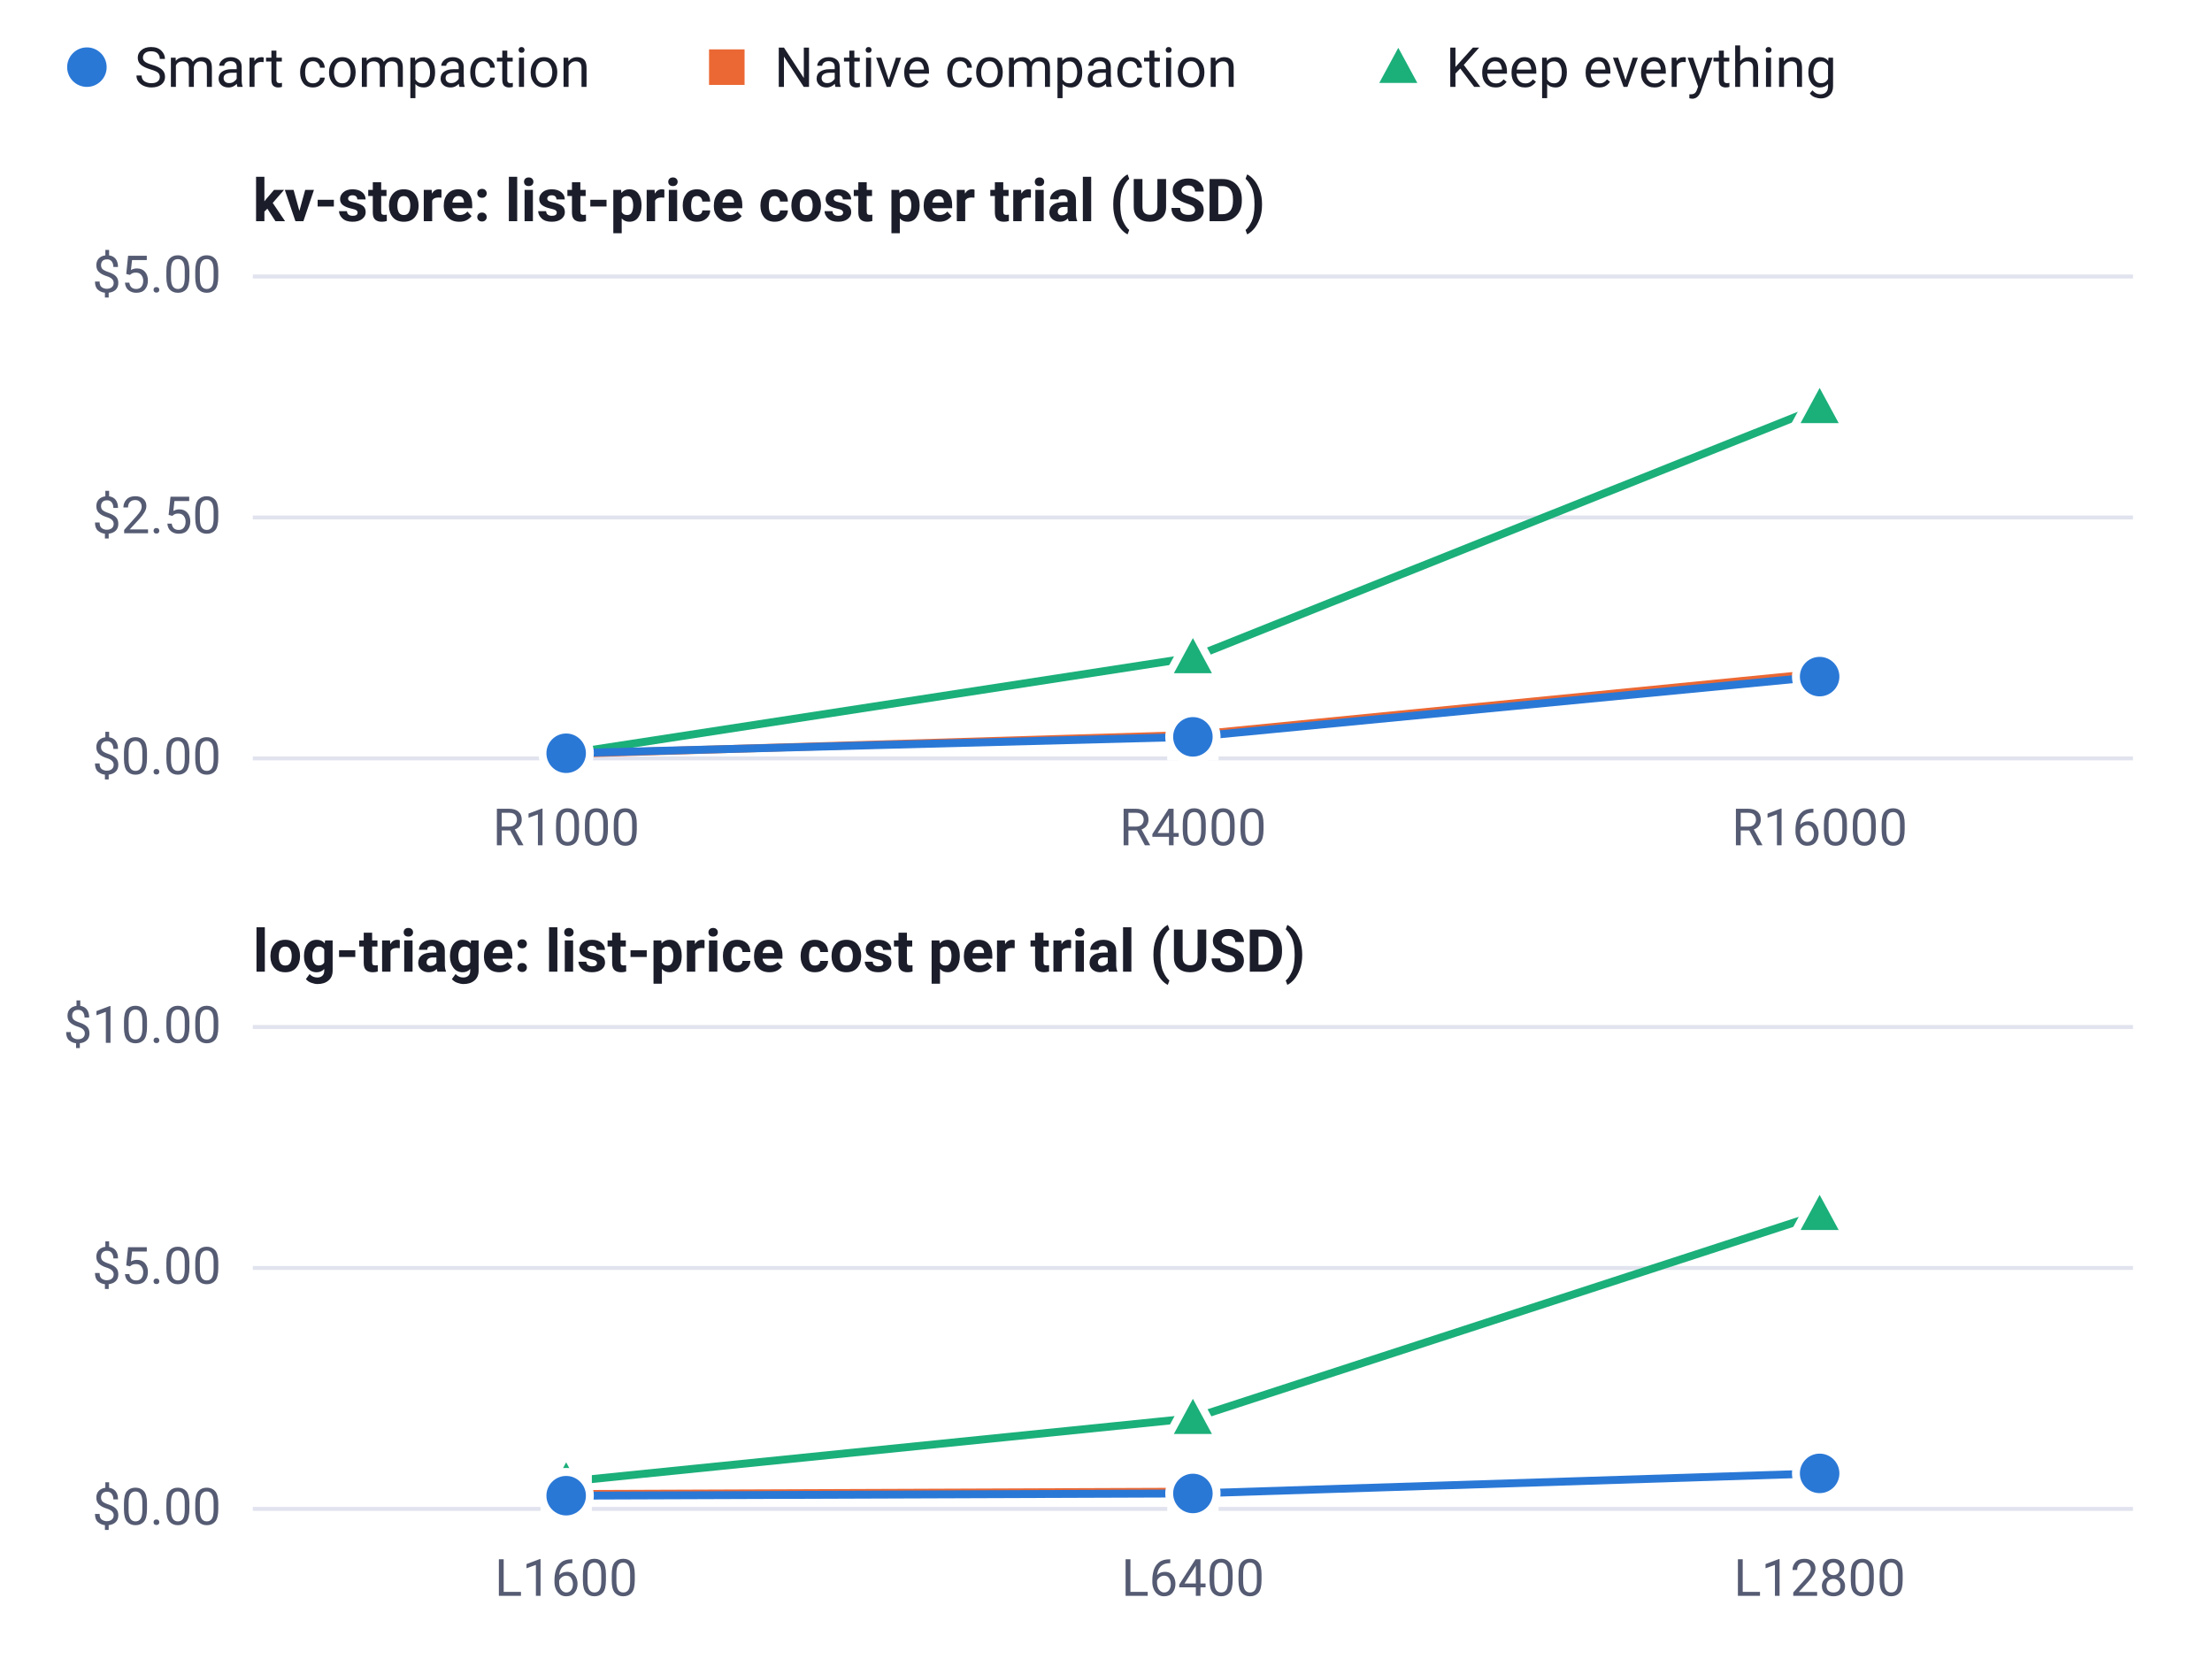
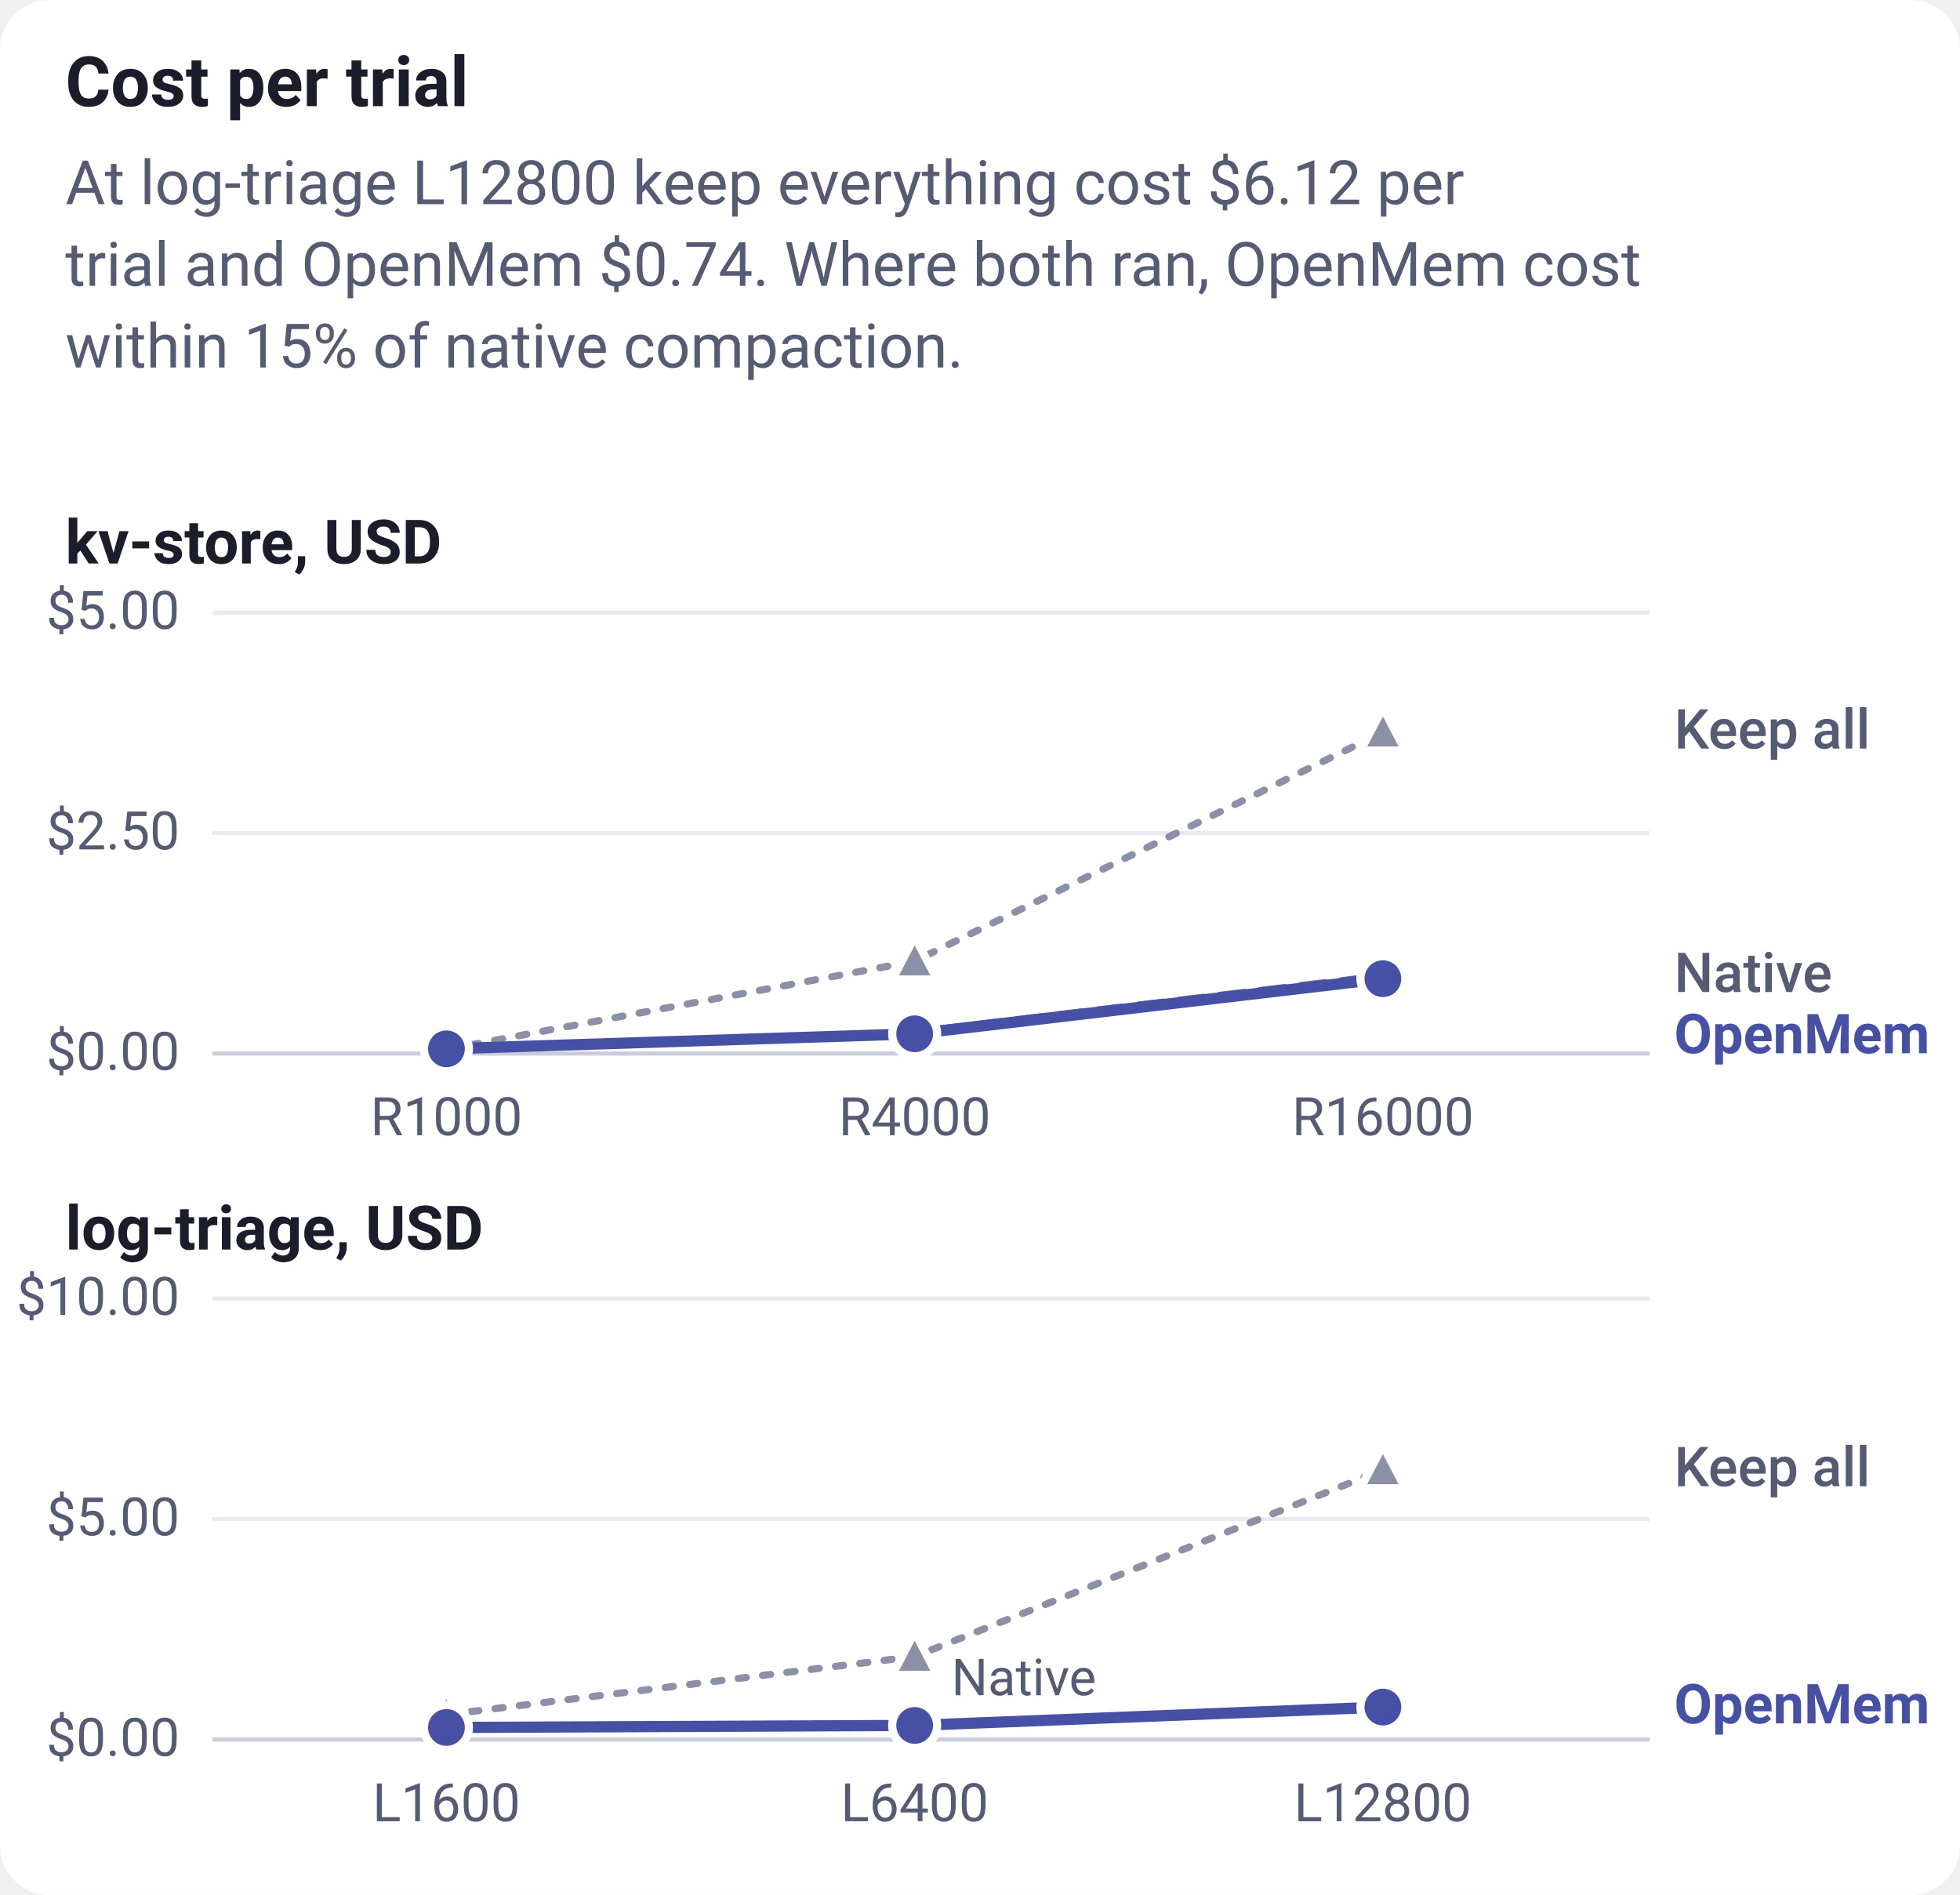
- <svg xmlns="http://www.w3.org/2000/svg" viewBox="0 0 560 420" width="560" height="420" role="img" font-family="system-ui, -apple-system, 'Segoe UI', Roboto, sans-serif">
-   <rect width="560" height="420" fill="#ffffff" />
-   <circle cx="22" cy="17" r="6" fill="#2a78d6" stroke="#ffffff" stroke-width="2" />
-   <text x="34" y="22" font-size="14" fill="#1b1d2a">Smart compaction</text>
-   <rect x="178.5" y="11.5" width="11" height="11" fill="#eb6834" stroke="#ffffff" stroke-width="2" />
-   <text x="196" y="22" font-size="14" fill="#1b1d2a">Native compaction</text>
-   <path d="M354 10 L360.5 22 L347.5 22 Z" fill="#1baf7a" stroke="#ffffff" stroke-width="2" />
-   <text x="366" y="22" font-size="14" fill="#1b1d2a">Keep everything</text>
-   <text x="64" y="56" font-size="15" font-weight="600" fill="#1b1d2a">kv-store: list-price cost per trial (USD)</text>
-   <line x1="64" x2="540" y1="192" y2="192" stroke="#e1e3ee" stroke-width="1" />
-   <text x="56" y="196" font-size="13" text-anchor="end" fill="#555b72">$0.00</text>
-   <line x1="64" x2="540" y1="131" y2="131" stroke="#e1e3ee" stroke-width="1" />
-   <text x="56" y="135" font-size="13" text-anchor="end" fill="#555b72">$2.50</text>
-   <line x1="64" x2="540" y1="70" y2="70" stroke="#e1e3ee" stroke-width="1" />
-   <text x="56" y="74" font-size="13" text-anchor="end" fill="#555b72">$5.00</text>
-   <text x="143.333" y="214" font-size="13" text-anchor="middle" fill="#555b72">R1000</text>
-   <text x="302" y="214" font-size="13" text-anchor="middle" fill="#555b72">R4000</text>
-   <text x="460.667" y="214" font-size="13" text-anchor="middle" fill="#555b72">R16000</text>
-   <polyline points="143.333,190.85 302,166.439 460.667,103.111" fill="none" stroke="#1baf7a" stroke-width="2" />
-   <path d="M143.333 183.85 L149.833 195.85 L136.833 195.85 Z" fill="#1baf7a" stroke="#ffffff" stroke-width="2" />
-   <path d="M302 159.439 L308.5 171.439 L295.5 171.439 Z" fill="#1baf7a" stroke="#ffffff" stroke-width="2" />
-   <path d="M460.667 96.111 L467.167 108.111 L454.167 108.111 Z" fill="#1baf7a" stroke="#ffffff" stroke-width="2" />
-   <polyline points="143.333,190.866 302,186.049 460.667,170.465" fill="none" stroke="#eb6834" stroke-width="2" />
-   <rect x="137.833" y="185.366" width="11" height="11" fill="#eb6834" stroke="#ffffff" stroke-width="2" />
-   <rect x="296.5" y="180.549" width="11" height="11" fill="#eb6834" stroke="#ffffff" stroke-width="2" />
-   <rect x="455.167" y="164.965" width="11" height="11" fill="#eb6834" stroke="#ffffff" stroke-width="2" />
-   <polyline points="143.333,190.696 302,186.544 460.667,171.295" fill="none" stroke="#2a78d6" stroke-width="2" />
-   <circle cx="143.333" cy="190.696" r="6" fill="#2a78d6" stroke="#ffffff" stroke-width="2" />
-   <circle cx="302" cy="186.544" r="6" fill="#2a78d6" stroke="#ffffff" stroke-width="2" />
-   <circle cx="460.667" cy="171.295" r="6" fill="#2a78d6" stroke="#ffffff" stroke-width="2" />
-   <text x="64" y="246" font-size="15" font-weight="600" fill="#1b1d2a">log-triage: list-price cost per trial (USD)</text>
-   <line x1="64" x2="540" y1="382" y2="382" stroke="#e1e3ee" stroke-width="1" />
-   <text x="56" y="386" font-size="13" text-anchor="end" fill="#555b72">$0.00</text>
-   <line x1="64" x2="540" y1="321" y2="321" stroke="#e1e3ee" stroke-width="1" />
-   <text x="56" y="325" font-size="13" text-anchor="end" fill="#555b72">$5.00</text>
-   <line x1="64" x2="540" y1="260" y2="260" stroke="#e1e3ee" stroke-width="1" />
-   <text x="56" y="264" font-size="13" text-anchor="end" fill="#555b72">$10.00</text>
-   <text x="143.333" y="404" font-size="13" text-anchor="middle" fill="#555b72">L1600</text>
-   <text x="302" y="404" font-size="13" text-anchor="middle" fill="#555b72">L6400</text>
-   <text x="460.667" y="404" font-size="13" text-anchor="middle" fill="#555b72">L12800</text>
-   <polyline points="143.333,375.106 302,359.029 460.667,307.388" fill="none" stroke="#1baf7a" stroke-width="2" />
-   <path d="M143.333 368.106 L149.833 380.106 L136.833 380.106 Z" fill="#1baf7a" stroke="#ffffff" stroke-width="2" />
-   <path d="M302 352.029 L308.5 364.029 L295.5 364.029 Z" fill="#1baf7a" stroke="#ffffff" stroke-width="2" />
-   <path d="M460.667 300.388 L467.167 312.388 L454.167 312.388 Z" fill="#1baf7a" stroke="#ffffff" stroke-width="2" />
-   <polyline points="143.333,378.231 302,377.638" fill="none" stroke="#eb6834" stroke-width="2" />
-   <rect x="137.833" y="372.731" width="11" height="11" fill="#eb6834" stroke="#ffffff" stroke-width="2" />
-   <rect x="296.5" y="372.138" width="11" height="11" fill="#eb6834" stroke="#ffffff" stroke-width="2" />
-   <polyline points="143.333,378.656 302,378.091 460.667,373.009" fill="none" stroke="#2a78d6" stroke-width="2" />
-   <circle cx="143.333" cy="378.656" r="6" fill="#2a78d6" stroke="#ffffff" stroke-width="2" />
-   <circle cx="302" cy="378.091" r="6" fill="#2a78d6" stroke="#ffffff" stroke-width="2" />
-   <circle cx="460.667" cy="373.009" r="6" fill="#2a78d6" stroke="#ffffff" stroke-width="2" />
+ <svg xmlns="http://www.w3.org/2000/svg" viewBox="0 0 480 464" width="480" height="464" role="img" aria-label="Cost per trial" font-family="'DM Sans', system-ui, -apple-system, 'Segoe UI', Roboto, sans-serif">
+   <rect width="480" height="464" rx="12" fill="#ffffff" />
+   <text x="16" y="26" font-size="17" font-weight="700" fill="#1b1d2a">Cost per trial</text>
+   <text x="16" y="50" font-size="15" fill="#555b72">At log-triage L12800 keep everything cost $6.12 per</text>
+   <text x="16" y="70" font-size="15" fill="#555b72">trial and OpenMem $0.74. Where both ran, OpenMem cost</text>
+   <text x="16" y="90" font-size="15" fill="#555b72">within 15% of native compaction.</text>
+   <text x="16" y="138" font-size="15" font-weight="700" fill="#1b1d2a">kv-store, USD</text>
+   <line x1="52" x2="404" y1="258" y2="258" stroke="#c9ccda" stroke-width="1" />
+   <text x="44" y="262" font-size="13" text-anchor="end" fill="#555b72">$0.00</text>
+   <line x1="52" x2="404" y1="204" y2="204" stroke="#e8e9f1" stroke-width="1" />
+   <text x="44" y="208" font-size="13" text-anchor="end" fill="#555b72">$2.50</text>
+   <line x1="52" x2="404" y1="150" y2="150" stroke="#e8e9f1" stroke-width="1" />
+   <text x="44" y="154" font-size="13" text-anchor="end" fill="#555b72">$5.00</text>
+   <text x="109.333" y="278" font-size="13" text-anchor="middle" fill="#555b72">R1000</text>
+   <text x="224" y="278" font-size="13" text-anchor="middle" fill="#555b72">R4000</text>
+   <text x="338.667" y="278" font-size="13" text-anchor="middle" fill="#555b72">R16000</text>
+   <polyline points="109.333,256.982 224,235.372 338.667,179.311" fill="none" stroke="#8b90a6" stroke-width="1.75" stroke-dasharray="2 4" stroke-linecap="round" stroke-linejoin="round" />
+   <path d="M109.333 250.982 L114.833 261.482 L103.833 261.482 Z" fill="#8b90a6" stroke="#ffffff" stroke-width="2" />
+   <path d="M224 229.372 L229.5 239.872 L218.5 239.872 Z" fill="#8b90a6" stroke="#ffffff" stroke-width="2" />
+   <path d="M338.667 173.311 L344.167 183.811 L333.167 183.811 Z" fill="#8b90a6" stroke="#ffffff" stroke-width="2" />
+   <polyline points="109.333,256.996 224,252.732 338.667,238.936" fill="none" stroke="#6b7088" stroke-width="1.75" stroke-dasharray="6 4" stroke-linecap="round" stroke-linejoin="round" />
+   <rect x="104.833" y="252.496" width="9" height="9" rx="1.5" fill="#6b7088" stroke="#ffffff" stroke-width="2" />
+   <rect x="219.5" y="248.232" width="9" height="9" rx="1.5" fill="#6b7088" stroke="#ffffff" stroke-width="2" />
+   <rect x="334.167" y="234.436" width="9" height="9" rx="1.5" fill="#6b7088" stroke="#ffffff" stroke-width="2" />
+   <polyline points="109.333,256.846 224,253.17 338.667,239.671" fill="none" stroke="#4651a6" stroke-width="2.75" stroke-linecap="round" stroke-linejoin="round" />
+   <circle cx="109.333" cy="256.846" r="5.5" fill="#4651a6" stroke="#ffffff" stroke-width="2" />
+   <circle cx="224" cy="253.17" r="5.5" fill="#4651a6" stroke="#ffffff" stroke-width="2" />
+   <circle cx="338.667" cy="239.671" r="5.5" fill="#4651a6" stroke="#ffffff" stroke-width="2" />
+   <text x="410" y="183.311" font-size="13.5" font-weight="500" fill="#555b72">Keep all</text>
+   <text x="410" y="242.936" font-size="13.5" font-weight="500" fill="#555b72">Native</text>
+   <text x="410" y="257.936" font-size="13.5" font-weight="700" fill="#4651a6">OpenMem</text>
+   <text x="16" y="306" font-size="15" font-weight="700" fill="#1b1d2a">log-triage, USD</text>
+   <line x1="52" x2="404" y1="426" y2="426" stroke="#c9ccda" stroke-width="1" />
+   <text x="44" y="430" font-size="13" text-anchor="end" fill="#555b72">$0.00</text>
+   <line x1="52" x2="404" y1="372" y2="372" stroke="#e8e9f1" stroke-width="1" />
+   <text x="44" y="376" font-size="13" text-anchor="end" fill="#555b72">$5.00</text>
+   <line x1="52" x2="404" y1="318" y2="318" stroke="#e8e9f1" stroke-width="1" />
+   <text x="44" y="322" font-size="13" text-anchor="end" fill="#555b72">$10.00</text>
+   <text x="109.333" y="446" font-size="13" text-anchor="middle" fill="#555b72">L1600</text>
+   <text x="224" y="446" font-size="13" text-anchor="middle" fill="#555b72">L6400</text>
+   <text x="338.667" y="446" font-size="13" text-anchor="middle" fill="#555b72">L12800</text>
+   <polyline points="109.333,419.897 224,405.665 338.667,359.95" fill="none" stroke="#8b90a6" stroke-width="1.75" stroke-dasharray="2 4" stroke-linecap="round" stroke-linejoin="round" />
+   <path d="M109.333 413.897 L114.833 424.397 L103.833 424.397 Z" fill="#8b90a6" stroke="#ffffff" stroke-width="2" />
+   <path d="M224 399.665 L229.5 410.165 L218.5 410.165 Z" fill="#8b90a6" stroke="#ffffff" stroke-width="2" />
+   <path d="M338.667 353.95 L344.167 364.45 L333.167 364.45 Z" fill="#8b90a6" stroke="#ffffff" stroke-width="2" />
+   <polyline points="109.333,422.663 224,422.138" fill="none" stroke="#6b7088" stroke-width="1.75" stroke-dasharray="6 4" stroke-linecap="round" stroke-linejoin="round" />
+   <rect x="104.833" y="418.163" width="9" height="9" rx="1.5" fill="#6b7088" stroke="#ffffff" stroke-width="2" />
+   <rect x="219.5" y="417.638" width="9" height="9" rx="1.5" fill="#6b7088" stroke="#ffffff" stroke-width="2" />
+   <polyline points="109.333,423.039 224,422.539 338.667,418.041" fill="none" stroke="#4651a6" stroke-width="2.75" stroke-linecap="round" stroke-linejoin="round" />
+   <circle cx="109.333" cy="423.039" r="5.5" fill="#4651a6" stroke="#ffffff" stroke-width="2" />
+   <circle cx="224" cy="422.539" r="5.5" fill="#4651a6" stroke="#ffffff" stroke-width="2" />
+   <circle cx="338.667" cy="418.041" r="5.5" fill="#4651a6" stroke="#ffffff" stroke-width="2" />
+   <text x="410" y="363.95" font-size="13.5" font-weight="500" fill="#555b72">Keep all</text>
+   <text x="410" y="422.041" font-size="13.5" font-weight="700" fill="#4651a6">OpenMem</text>
+   <text x="233" y="415.138" font-size="12.5" fill="#555b72" stroke="#ffffff" stroke-width="3" paint-order="stroke">Native</text>
</svg>
